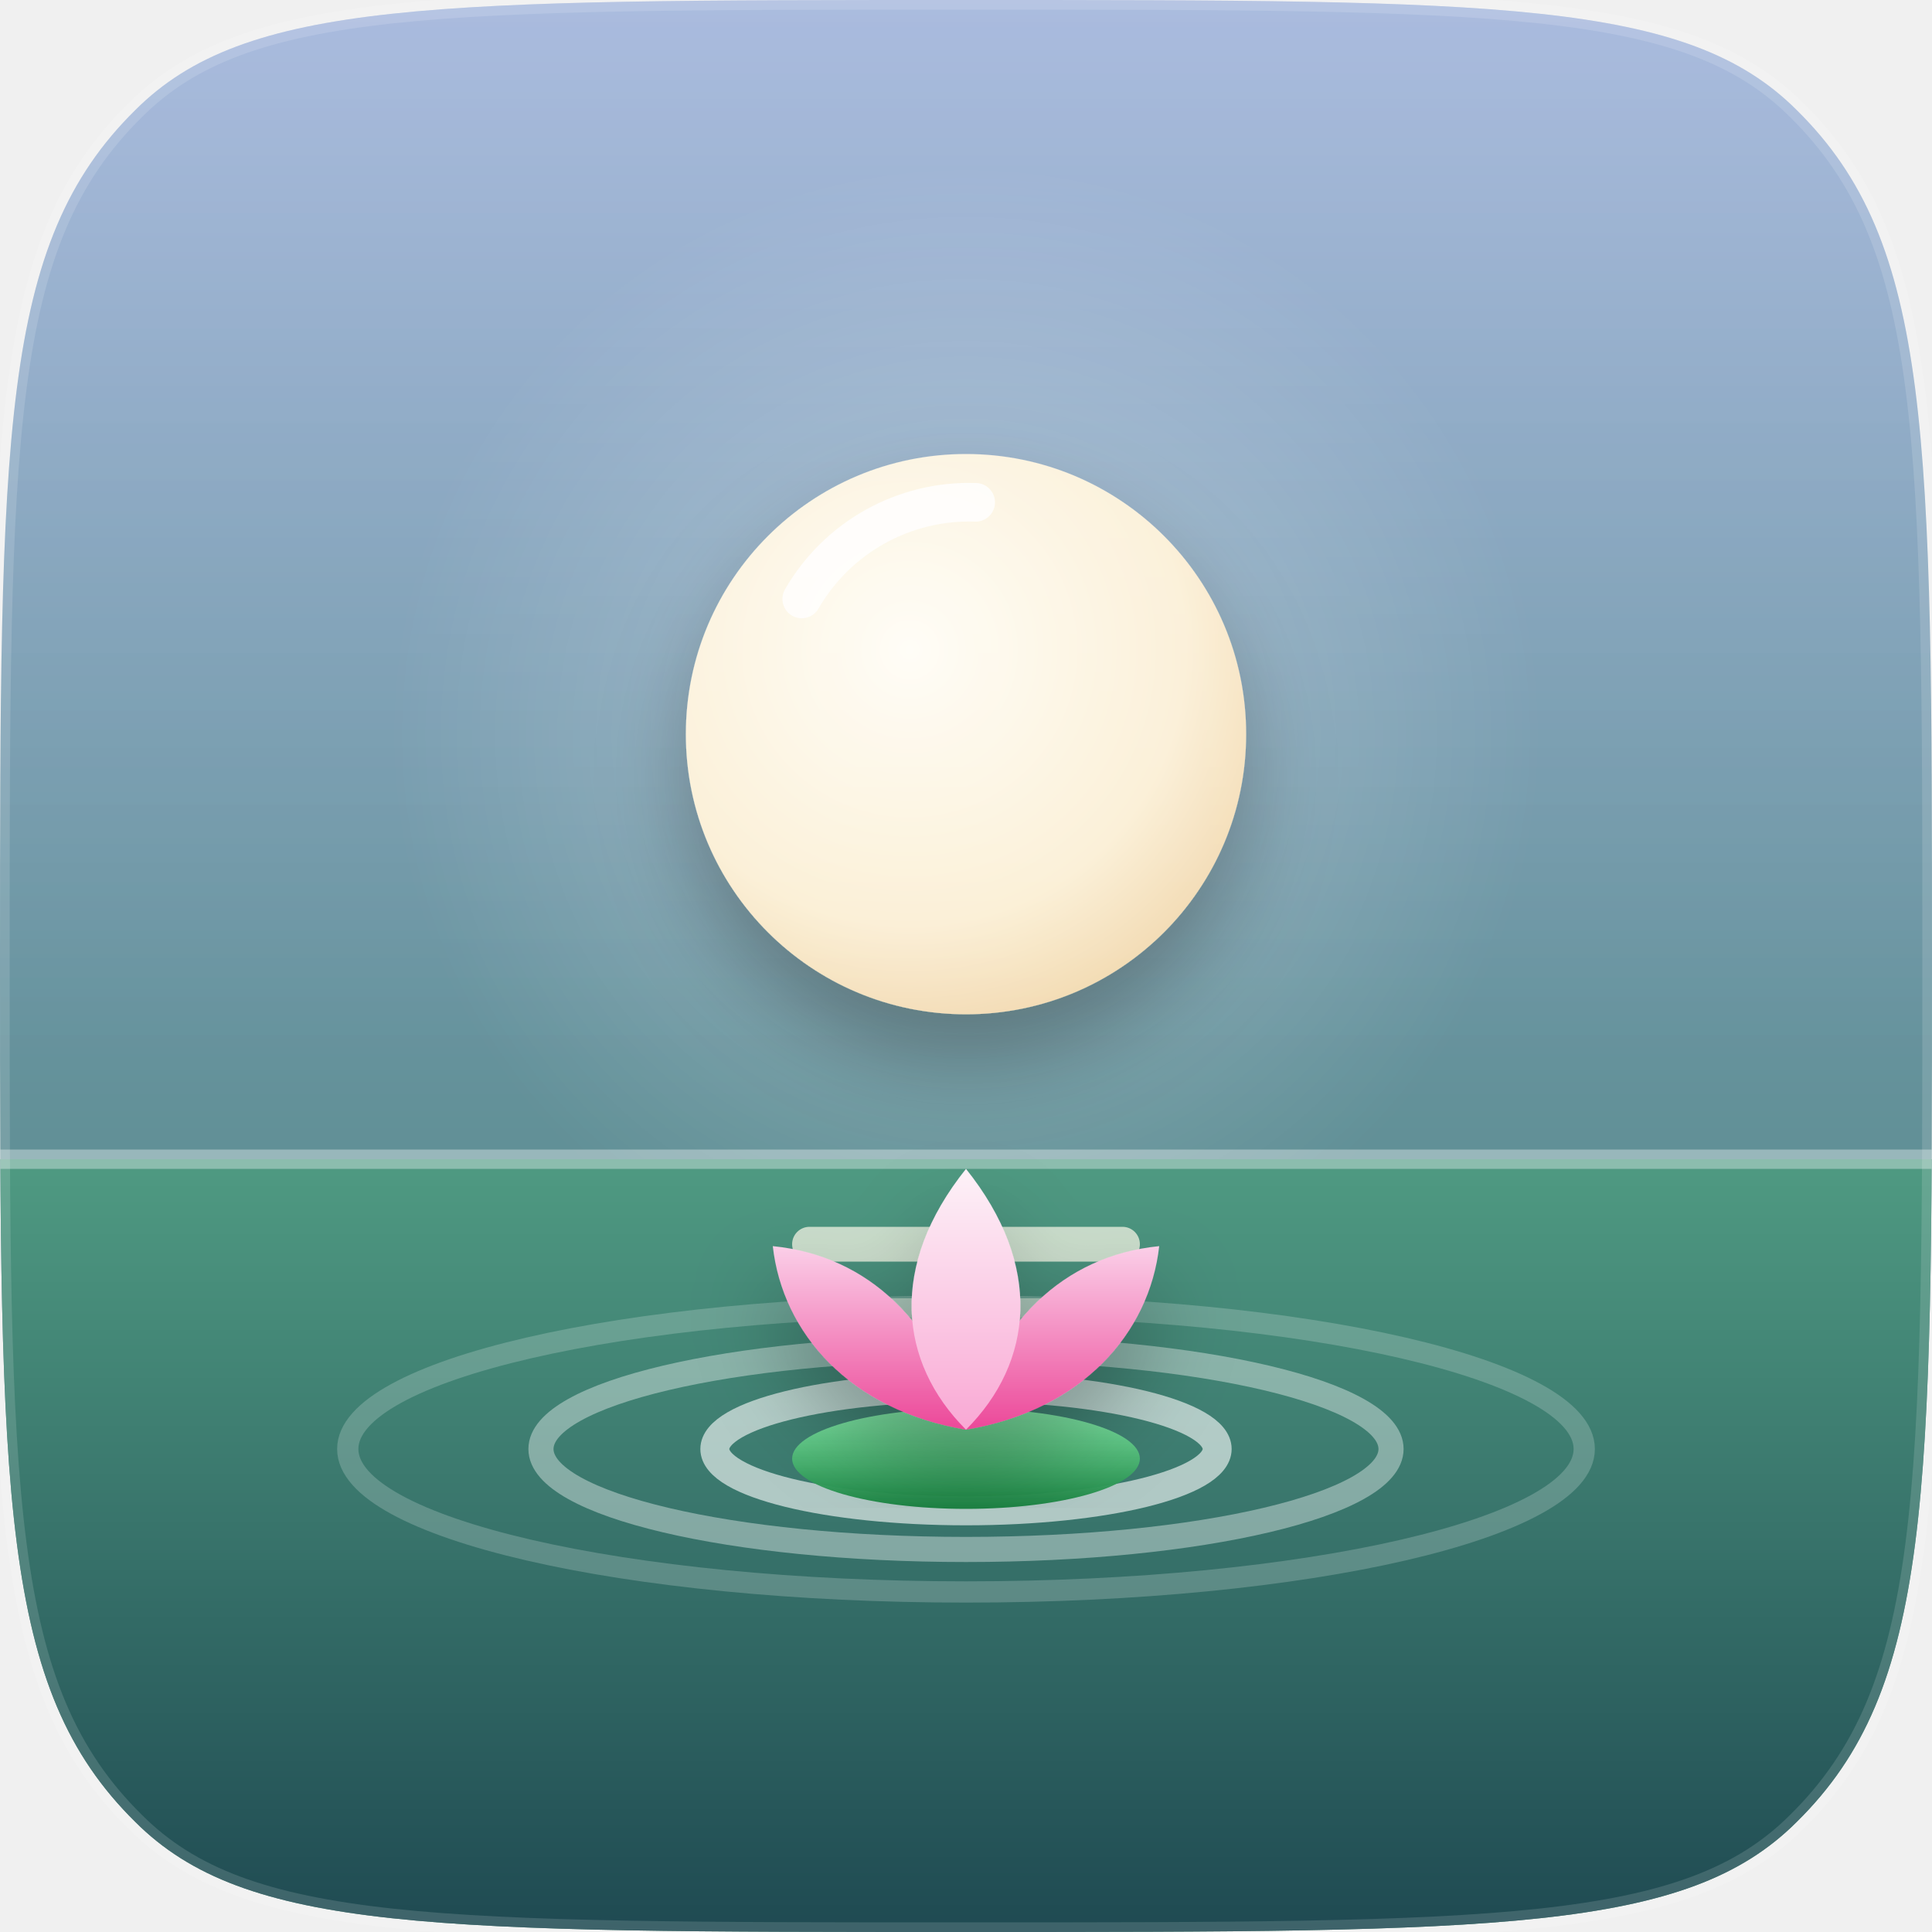
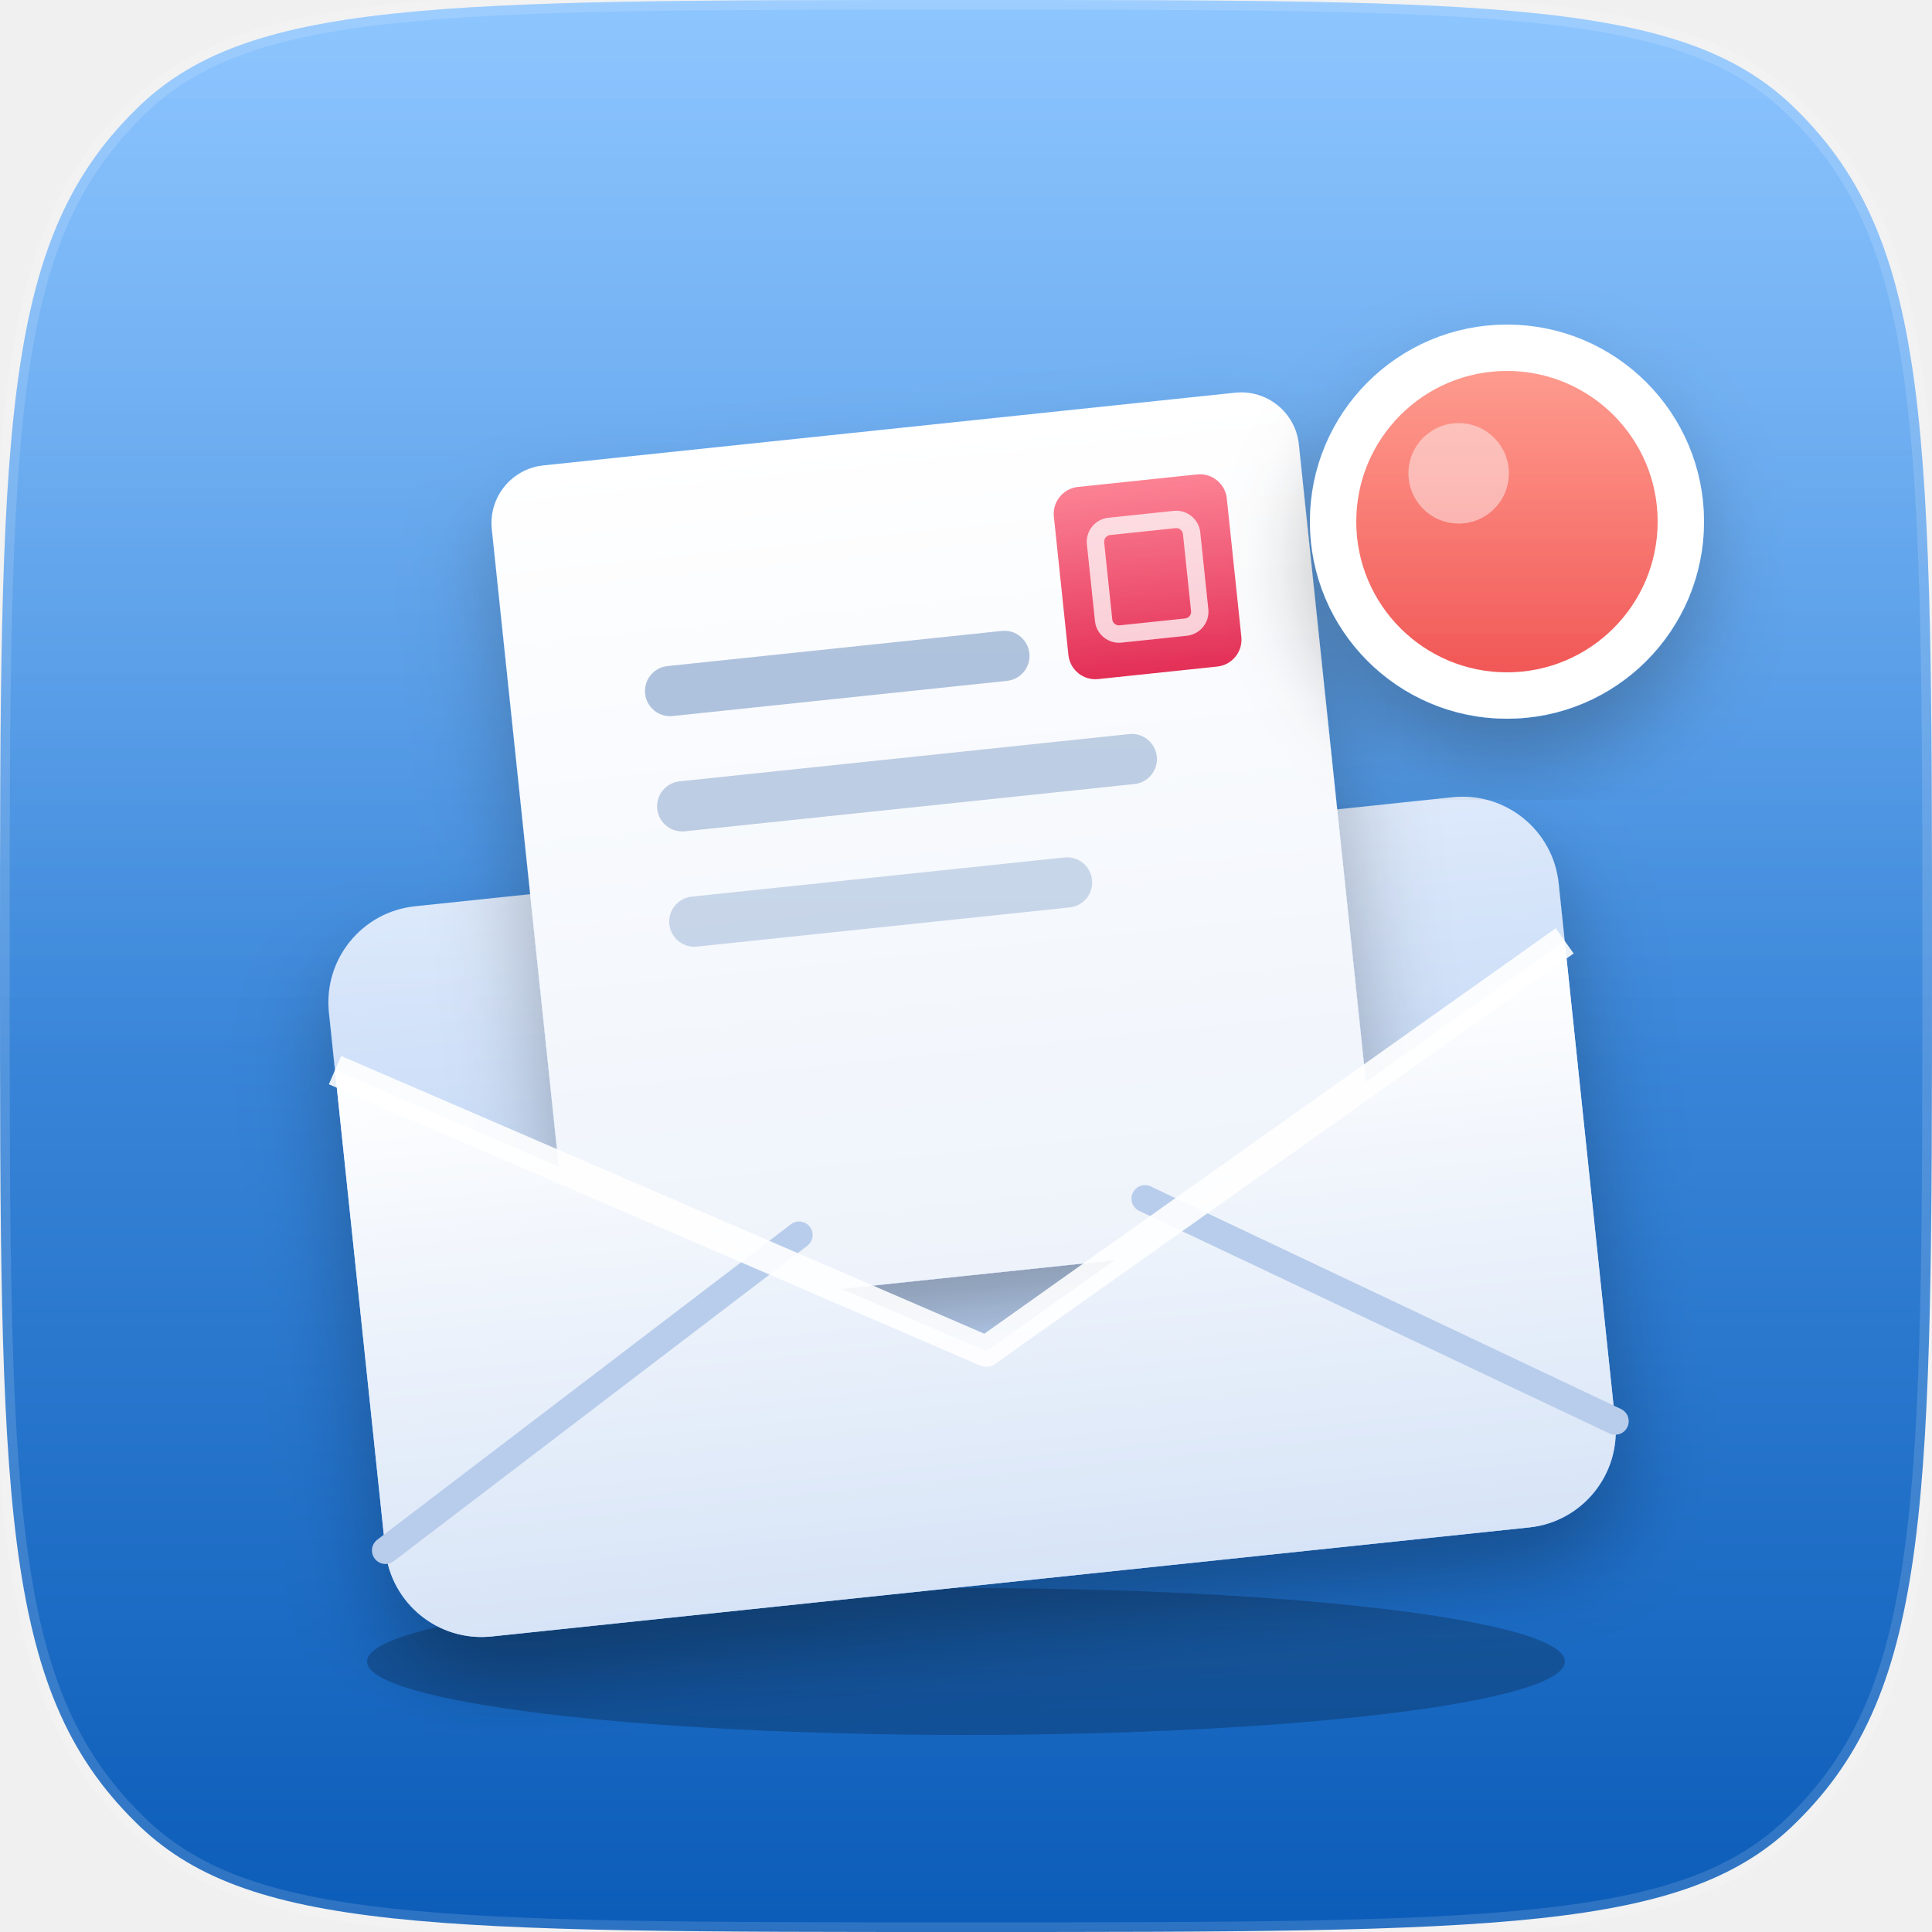
<svg xmlns="http://www.w3.org/2000/svg" viewBox="0 0 100 100">
  <defs>
    <linearGradient id="a-bg" x1="0" y1="0" x2="0" y2="1">
-       <stop offset="0" stop-color="#93a9d6" />
-       <stop offset="1" stop-color="#3f7f6b" />
+       <stop offset="0" stop-color="#6fb6ff" />
+       <stop offset="1" stop-color="#0b5cb8" />
    </linearGradient>
    <linearGradient id="a-gl" x1="0" y1="0" x2="0" y2="1">
      <stop offset="0" stop-color="#fff" stop-opacity=".22" />
      <stop offset=".55" stop-color="#fff" stop-opacity="0" />
    </linearGradient>
    <filter id="a-sh" x="-30%" y="-30%" width="160%" height="160%">
      <feDropShadow dx="0" dy="2.2" stdDeviation="2.2" flood-color="#000" flood-opacity=".28" />
    </filter>
-     <linearGradient id="a-water" x1="0" y1="0" x2="0" y2="1">
-       <stop offset="0" stop-color="#4f9a82" />
-       <stop offset="1" stop-color="#1f4a52" />
+     <linearGradient id="a-back" x1="0" y1="0" x2="0" y2="1">
+       <stop offset="0" stop-color="#dbe8fb" />
+       <stop offset="1" stop-color="#a9c6f0" />
    </linearGradient>
-     <linearGradient id="a-petal" x1="0" y1="0" x2="0" y2="1">
-       <stop offset="0" stop-color="#fbcfe8" />
-       <stop offset="1" stop-color="#ec4899" />
+     <linearGradient id="a-letter" x1="0" y1="0" x2="0" y2="1">
+       <stop offset="0" stop-color="#ffffff" />
+       <stop offset="1" stop-color="#eef3fb" />
    </linearGradient>
-     <linearGradient id="a-petal2" x1="0" y1="0" x2="0" y2="1">
-       <stop offset="0" stop-color="#fdf2f8" />
-       <stop offset="1" stop-color="#f9a8d4" />
+     <linearGradient id="a-front" x1="0" y1="0" x2="0" y2="1">
+       <stop offset="0" stop-color="#ffffff" />
+       <stop offset="1" stop-color="#d7e4f7" />
    </linearGradient>
-     <linearGradient id="a-leaf" x1="0" y1="0" x2="0" y2="1">
-       <stop offset="0" stop-color="#86efac" />
-       <stop offset="1" stop-color="#15803d" />
+     <linearGradient id="a-flapL" x1="0" y1="0" x2="1" y2="0">
+       <stop offset="0" stop-color="#f3f7fd" />
+       <stop offset="1" stop-color="#c9dbf4" />
    </linearGradient>
-     <radialGradient id="a-glow" cx=".5" cy=".5" r=".5">
-       <stop offset="0" stop-color="#fff" stop-opacity=".55" />
-       <stop offset=".45" stop-color="#fff" stop-opacity=".16" />
-       <stop offset="1" stop-color="#fff" stop-opacity="0" />
-     </radialGradient>
-     <radialGradient id="a-orb" cx=".4" cy=".35" r=".7">
-       <stop offset="0" stop-color="#fffdf6" />
-       <stop offset=".7" stop-color="#fbefd6" />
-       <stop offset="1" stop-color="#f2d9b0" />
-     </radialGradient>
+     <linearGradient id="a-stamp" x1="0" y1="0" x2="0" y2="1">
+       <stop offset="0" stop-color="#fb7185" />
+       <stop offset="1" stop-color="#e11d48" />
+     </linearGradient>
+     <linearGradient id="a-badge" x1="0" y1="0" x2="0" y2="1">
+       <stop offset="0" stop-color="#ff8f7f" />
+       <stop offset="1" stop-color="#ef4444" />
+     </linearGradient>
    <clipPath id="a-sq">
      <path d="M50 0C77.6 0 87.3 0 93 5.7C100 12.6 100 22.4 100 50C100 77.6 100 87.4 93 94.3C87.3 100 77.6 100 50 100C22.4 100 12.7 100 7 94.3C0 87.4 0 77.6 0 50C0 22.4 0 12.6 7 5.7C12.7 0 22.4 0 50 0Z" />
    </clipPath>
  </defs>
  <path d="M50 0C77.6 0 87.3 0 93 5.7C100 12.6 100 22.4 100 50C100 77.6 100 87.4 93 94.3C87.3 100 77.6 100 50 100C22.4 100 12.7 100 7 94.3C0 87.4 0 77.6 0 50C0 22.4 0 12.6 7 5.7C12.7 0 22.4 0 50 0Z" fill="url(#a-bg)" />
  <g clip-path="url(#a-sq)">
-     <circle cx="50" cy="38" r="30" fill="url(#a-glow)" />
+     <ellipse cx="50" cy="86" rx="31" ry="3.8" fill="#000" opacity=".22" />
+     <g transform="rotate(-6 50 60)">
+       <g filter="url(#a-sh)">
+         <rect x="18" y="44" width="64" height="38" rx="5" fill="url(#a-back)" />
+       </g>
+       <g filter="url(#a-sh)">
+         <rect x="29" y="22" width="42" height="44" rx="3" fill="url(#a-letter)" />
+       </g>
+       <rect x="36" y="33" width="20" height="2.6" rx="1.3" fill="#9fb6d6" fill-opacity="0.9" />
+       <rect x="36" y="39" width="26" height="2.6" rx="1.3" fill="#9fb6d6" fill-opacity="0.7" />
+       <rect x="36" y="45" width="22" height="2.6" rx="1.3" fill="#9fb6d6" fill-opacity="0.55" />
+       <rect x="58" y="26" width="9" height="10" rx="1.4" fill="url(#a-stamp)" />
+       <rect x="60" y="28.2" width="5" height="5.6" rx=".8" fill="none" stroke="#fff" stroke-opacity=".75" stroke-width=".9" />
+       <path d="M18 52 L50 70 L82 52 V77 a5 5 0 0 1 -5 5 H23 a5 5 0 0 1 -5 -5Z" fill="url(#a-front)" />
+       <path d="M18 77 L41 63" stroke="#b8cdeb" stroke-width="1.4" stroke-linecap="round" />
+       <path d="M82 77 L59 63" stroke="#b8cdeb" stroke-width="1.4" stroke-linecap="round" />
+       <path d="M18 52 L50 70 L82 52" fill="none" stroke="#fff" stroke-width="1.6" stroke-linejoin="round" stroke-opacity=".9" />
+     </g>
    <g filter="url(#a-sh)">
-       <circle cx="50" cy="38" r="14.5" fill="url(#a-orb)" />
+       <circle cx="78" cy="27" r="9" fill="url(#a-badge)" stroke="#fff" stroke-width="2.4" />
    </g>
-     <path d="M41.5 31 a10 10 0 0 1 9-5" fill="none" stroke="#fff" stroke-opacity=".8" stroke-width="2" stroke-linecap="round" />
-     <rect x="0" y="60" width="100" height="40" fill="url(#a-water)" />
-     <path d="M0 60 H100" stroke="#fff" stroke-opacity=".35" stroke-width="1" />
-     <rect x="41" y="63.5" width="18" height="1.8" rx=".9" fill="#fffbeb" fill-opacity=".7" />
-     <rect x="44" y="67.2" width="12" height="1.5" rx=".75" fill="#fffbeb" fill-opacity=".45" />
-     <ellipse cx="50" cy="75" rx="13" ry="3.2" fill="none" stroke="#fff" stroke-opacity="0.6" stroke-width="1.5" />
-     <ellipse cx="50" cy="75" rx="22" ry="5.2" fill="none" stroke="#fff" stroke-opacity="0.38" stroke-width="1.3" />
-     <ellipse cx="50" cy="75" rx="32" ry="7.4" fill="none" stroke="#fff" stroke-opacity="0.2" stroke-width="1.1" />
-     <ellipse cx="50" cy="75.5" rx="9" ry="2.6" fill="url(#a-leaf)" opacity=".95" />
-     <g filter="url(#a-sh)">
-       <path d="M50 74 C44 73 40.5 69 40 64.5 C45 65 48.5 68.5 50 74Z" fill="url(#a-petal)" />
-       <path d="M50 74 C56 73 59.5 69 60 64.5 C55 65 51.5 68.5 50 74Z" fill="url(#a-petal)" />
-       <path d="M50 74 C46.5 70.5 46 65.5 50 60.5 C54 65.5 53.5 70.5 50 74Z" fill="url(#a-petal2)" />
-     </g>
+     <circle cx="75.5" cy="24.5" r="2.6" fill="#fff" fill-opacity=".45" />
  </g>
  <path d="M50 0C77.6 0 87.3 0 93 5.7C100 12.6 100 22.4 100 50C100 77.6 100 87.4 93 94.3C87.3 100 77.6 100 50 100C22.4 100 12.7 100 7 94.3C0 87.4 0 77.6 0 50C0 22.4 0 12.6 7 5.7C12.7 0 22.4 0 50 0Z" fill="url(#a-gl)" />
  <path d="M50 0C77.6 0 87.3 0 93 5.7C100 12.6 100 22.4 100 50C100 77.6 100 87.4 93 94.3C87.3 100 77.6 100 50 100C22.4 100 12.7 100 7 94.3C0 87.4 0 77.6 0 50C0 22.4 0 12.6 7 5.7C12.7 0 22.4 0 50 0Z" fill="none" stroke="#fff" stroke-opacity=".14" stroke-width="1" />
</svg>
